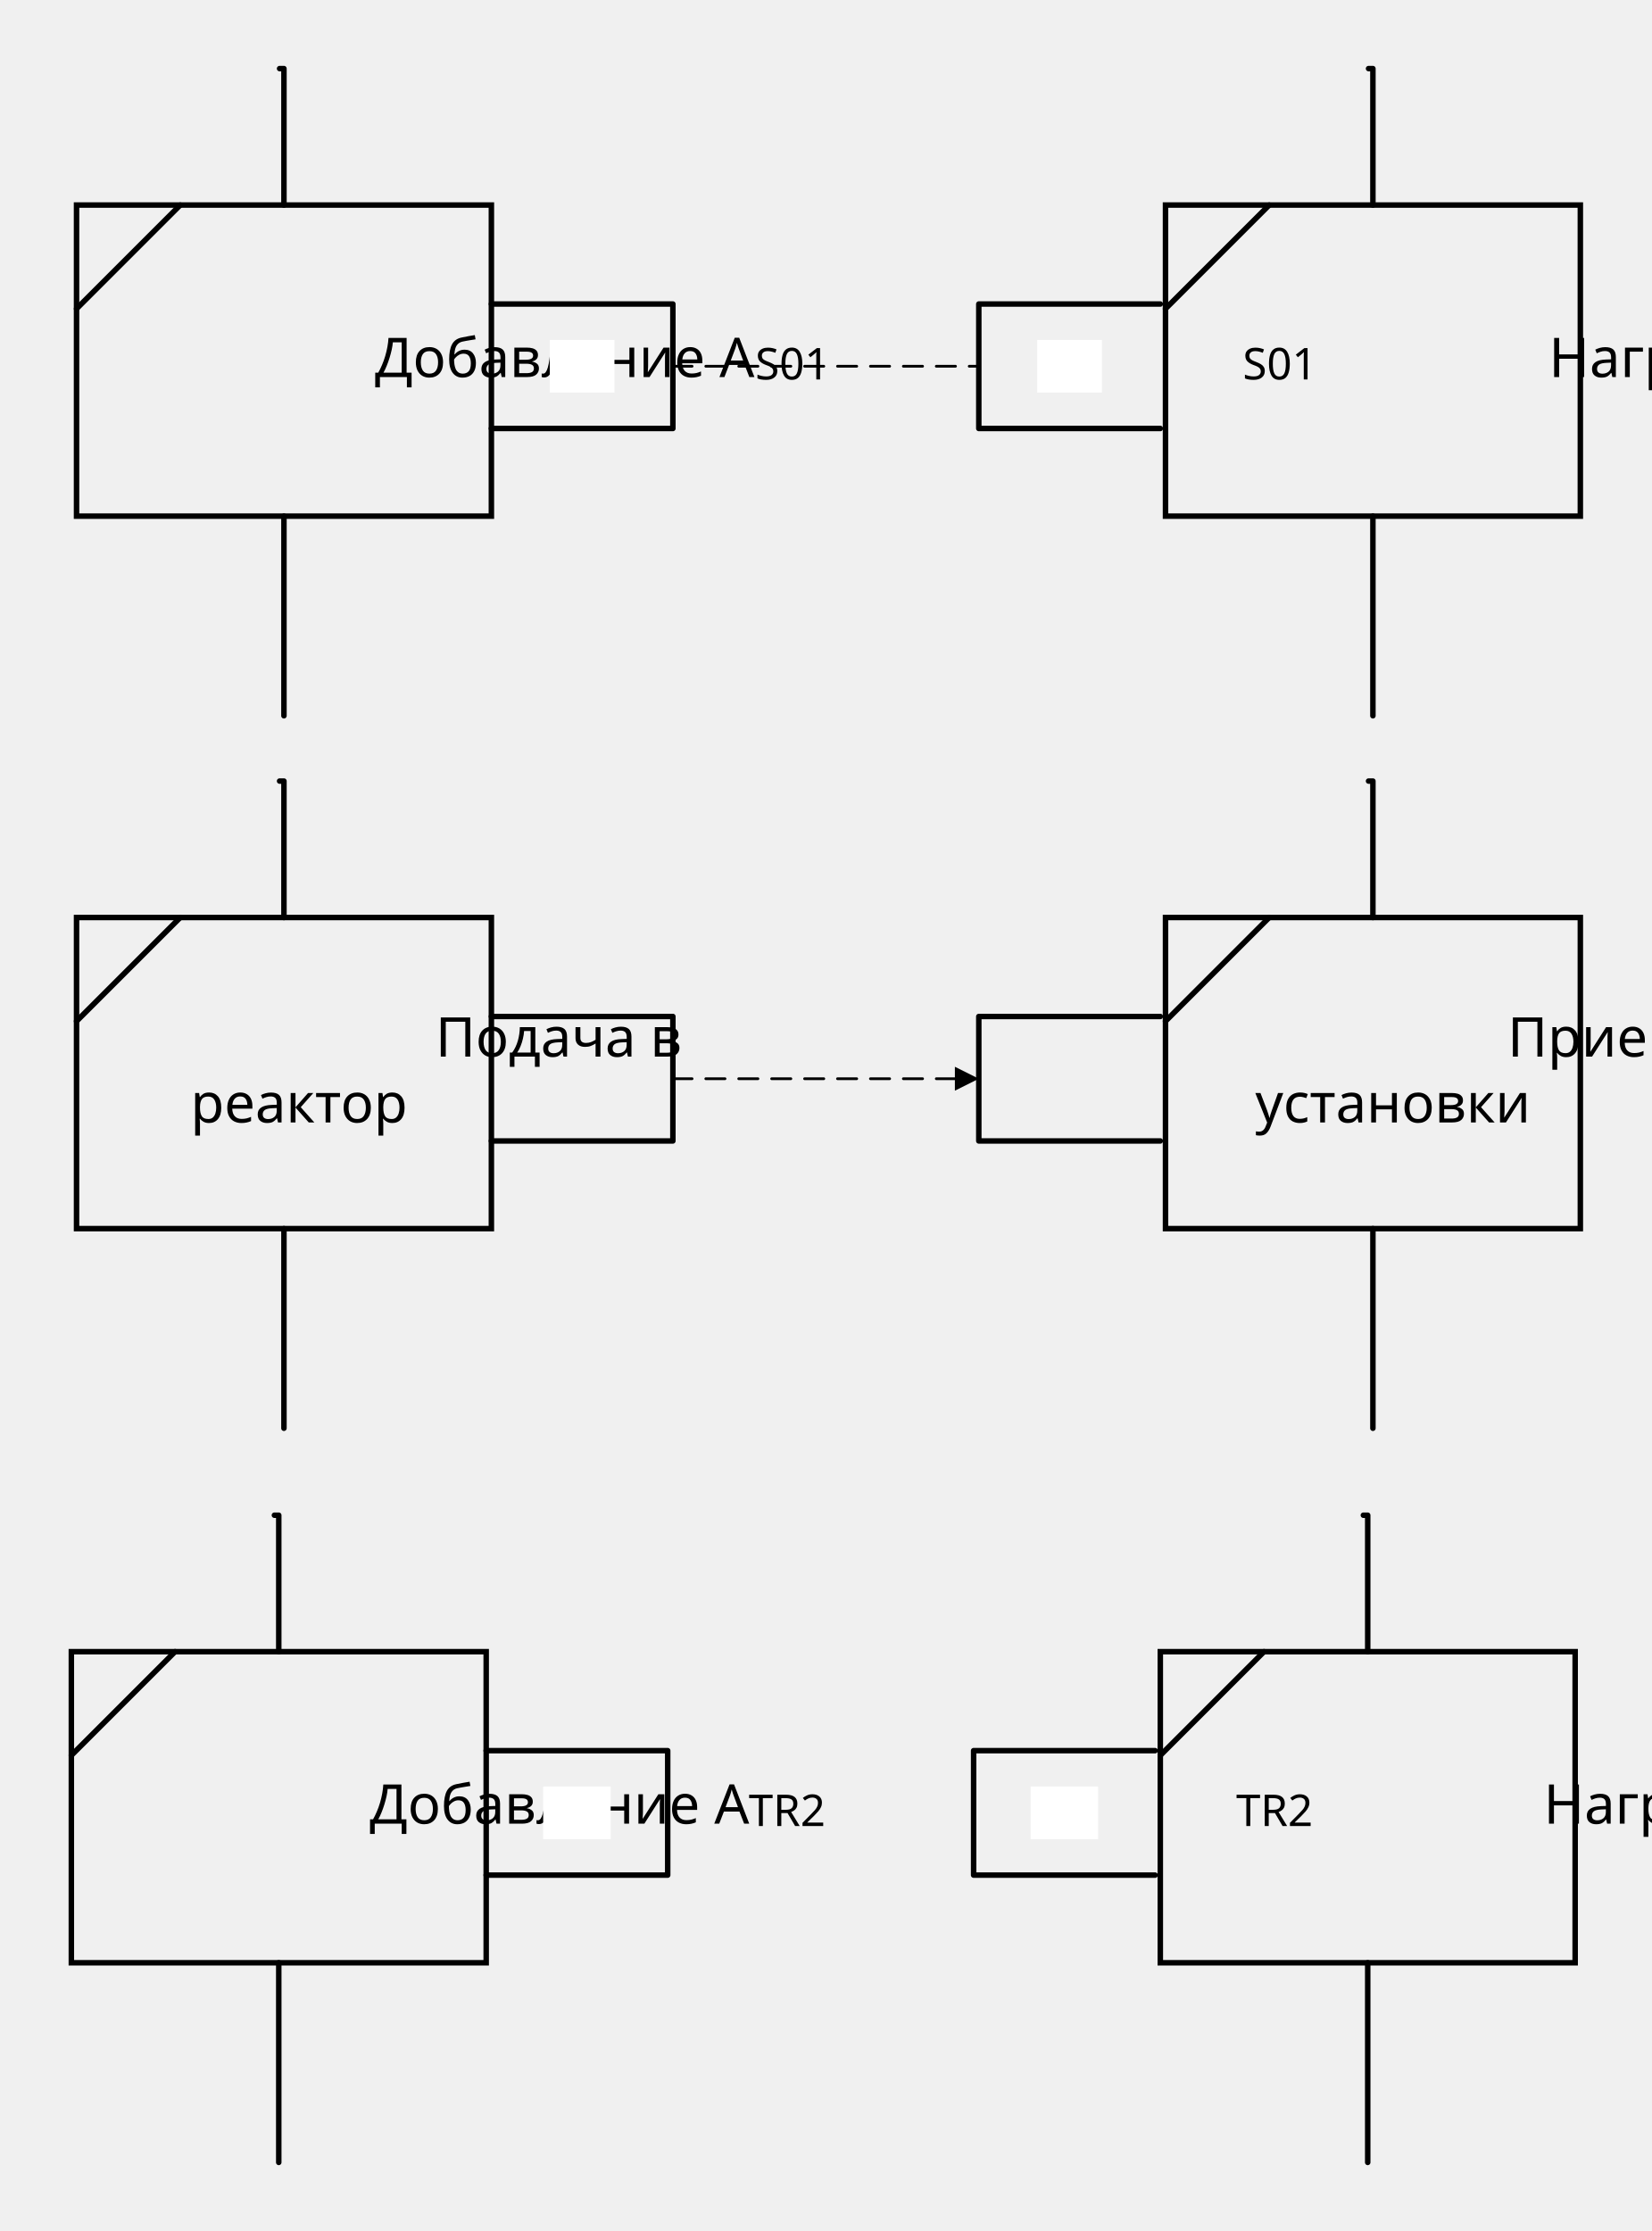
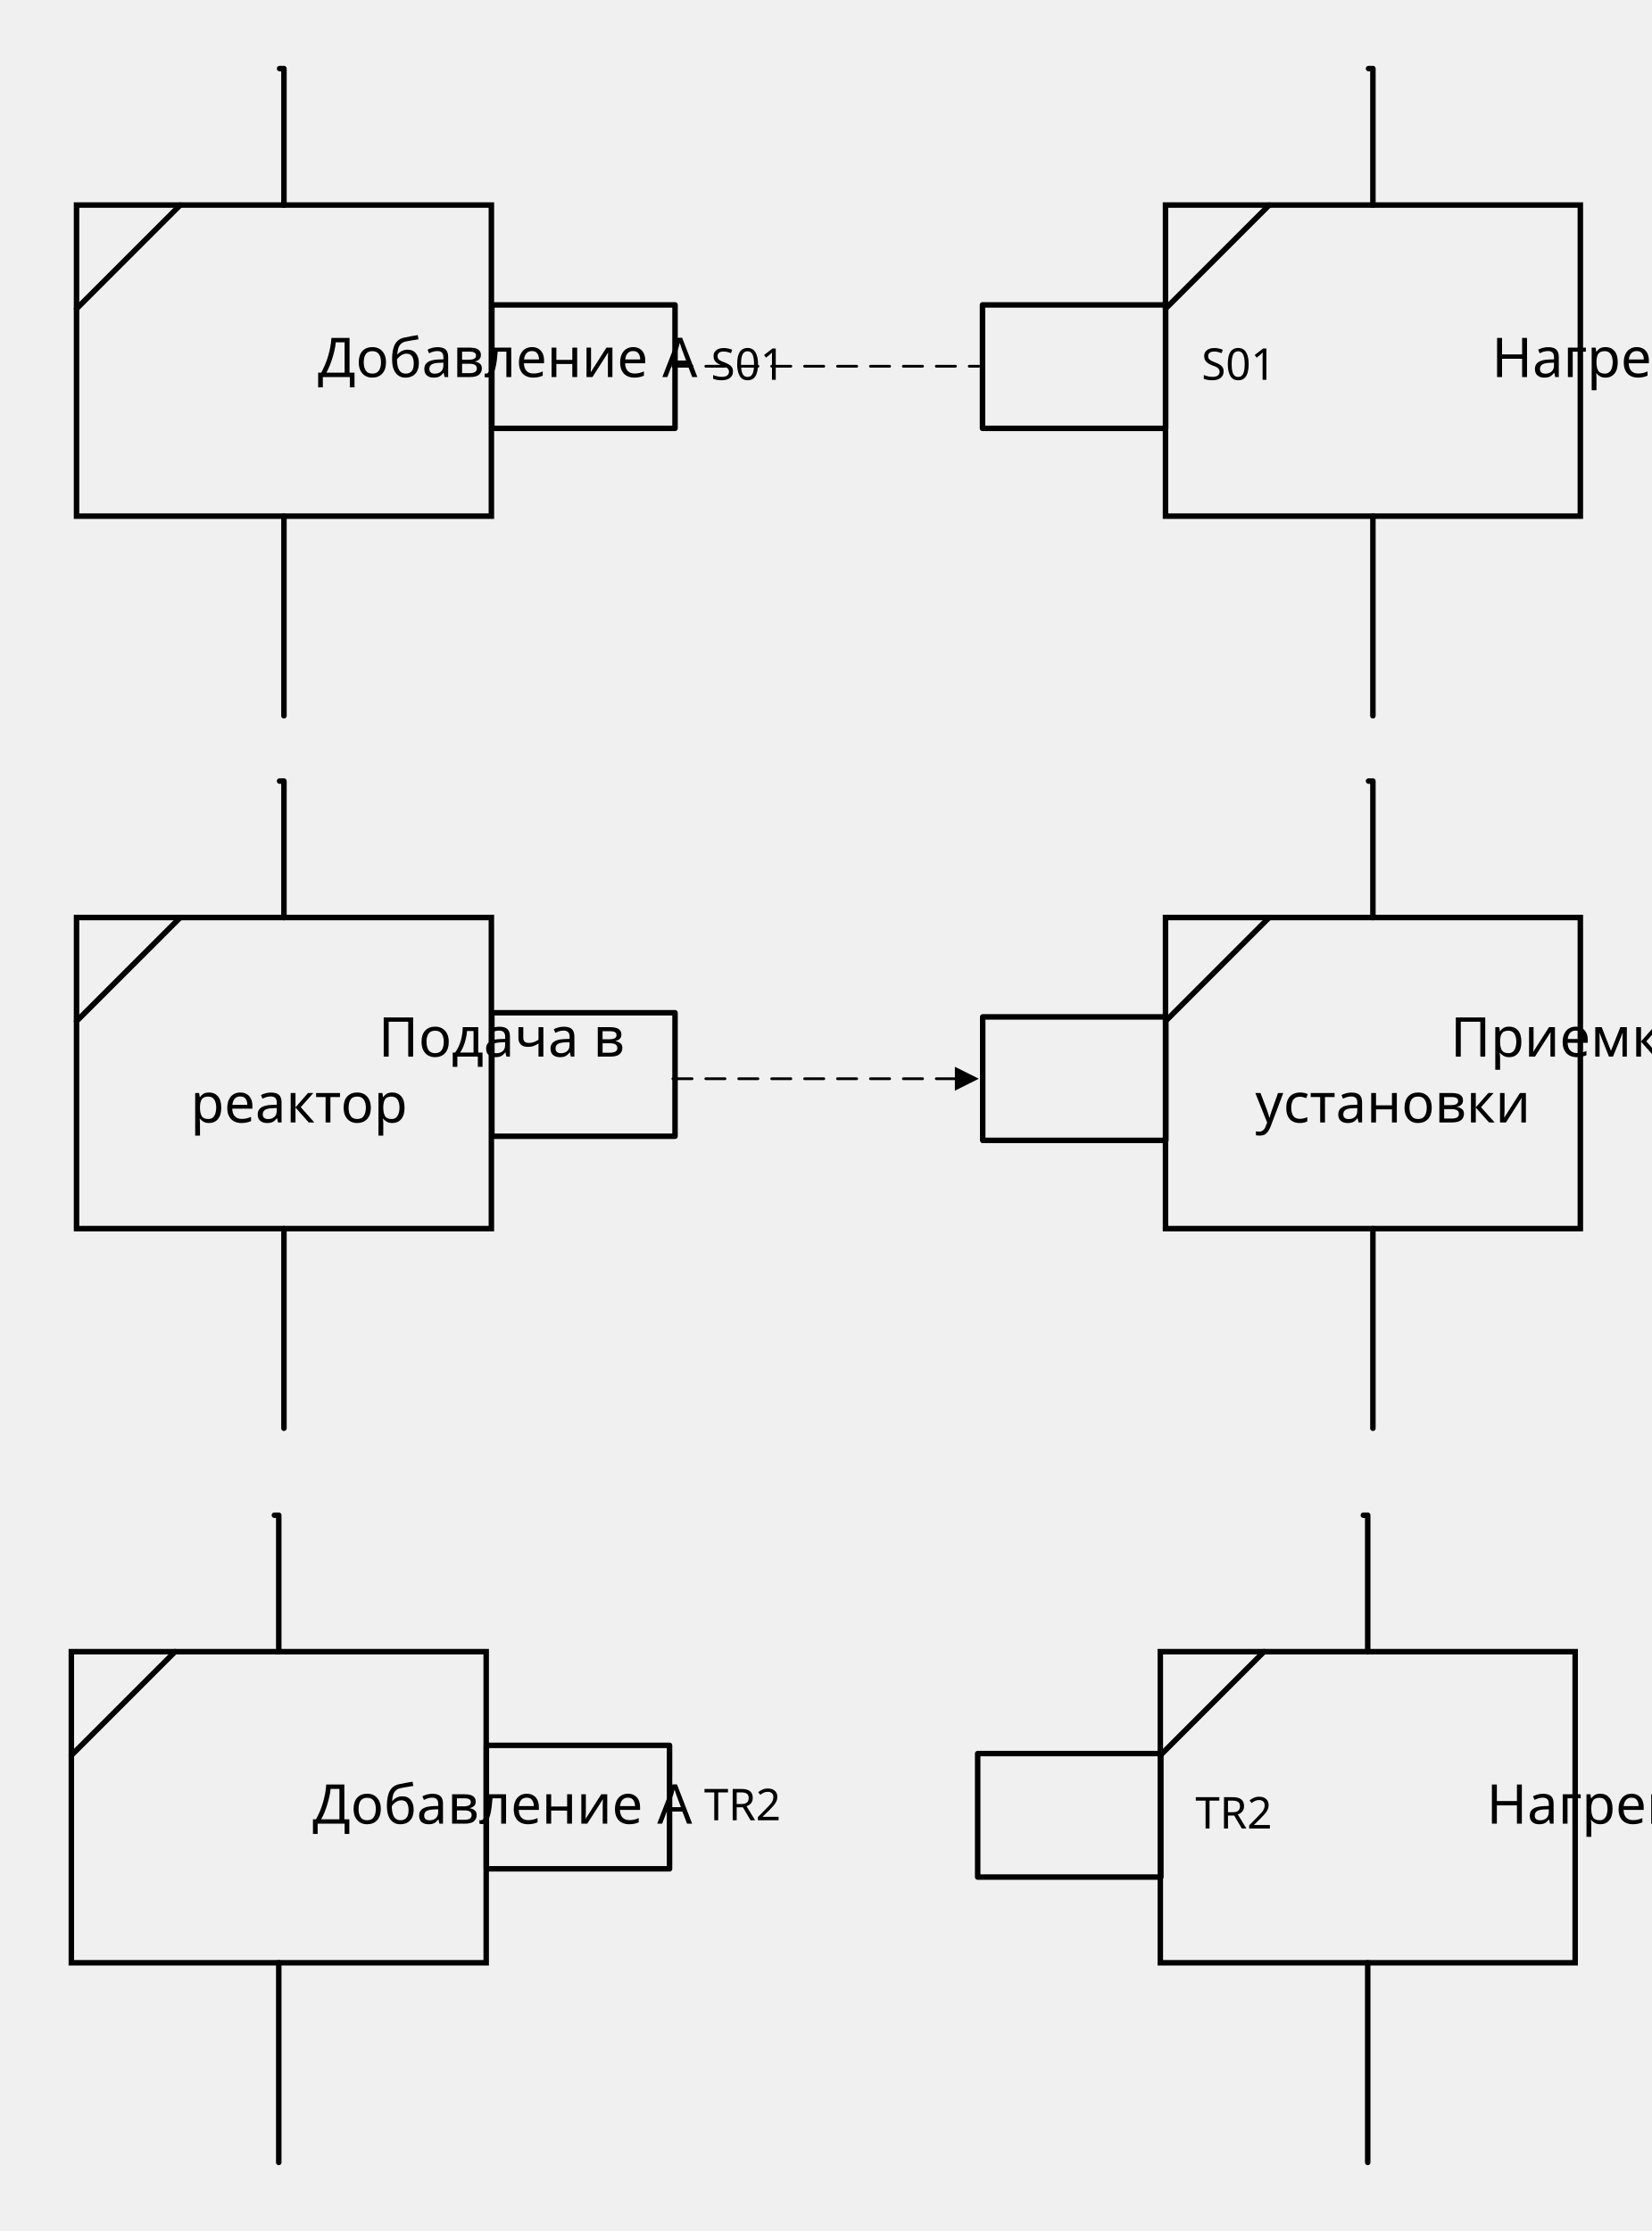
- <svg xmlns="http://www.w3.org/2000/svg" xmlns:ns1="http://schemas.microsoft.com/visio/2003/SVGExtensions/" xmlns:xlink="http://www.w3.org/1999/xlink" width="6.27in" height="8.47in" viewBox="0 0 451.439 609.84" xml:space="preserve" color-interpolation-filters="sRGB" class="st11">
+ <svg xmlns="http://www.w3.org/2000/svg" xmlns:ns1="http://schemas.microsoft.com/visio/2003/SVGExtensions/" xmlns:xlink="http://www.w3.org/1999/xlink" width="6.27in" height="8.47in" viewBox="0 0 451.439 609.84" xml:space="preserve" color-interpolation-filters="sRGB" class="st12" version="1.1" id="svg401">
  <ns1:documentProperties ns1:langID="1049">
    <ns1:userDefs>
      <ns1:ud ns1:nameU="msvSubprocessMaster" ns1:prompt="" ns1:val="VT4(Rectangle)" />
      <ns1:ud ns1:nameU="msvNoAutoConnect" ns1:val="VT0(1):26" />
    </ns1:userDefs>
  </ns1:documentProperties>
-   <style type="text/css">
- 	
+   <style type="text/css" id="style2">
		.st1 {fill:none;stroke:#000000;stroke-width:1.5}
		.st2 {fill:#000000;font-family:Calibri;font-size:1.25em}
- 		.st3 {fill:none}
- 		.st4 {stroke:#000000;stroke-linecap:round;stroke-linejoin:round;stroke-width:1.5}
- 		.st5 {fill:#ffffff;stroke:none;stroke-linecap:butt;stroke-width:7.2}
- 		.st6 {fill:#000000;font-family:Calibri;font-size:1em}
- 		.st7 {stroke:#000000;stroke-dasharray:5.25,3.75;stroke-linecap:round;stroke-linejoin:round;stroke-width:0.75}
- 		.st8 {font-size:1em}
- 		.st9 {marker-end:url(#mrkr4-75);stroke:#000000;stroke-dasharray:5.25,3.75;stroke-linecap:round;stroke-linejoin:round;stroke-width:0.75}
- 		.st10 {fill:#000000;fill-opacity:1;stroke:#000000;stroke-opacity:1;stroke-width:0.229}
- 		.st11 {fill:none;fill-rule:evenodd;font-size:12px;overflow:visible;stroke-linecap:square;stroke-miterlimit:3}
- 	
+ 		.st3 {fill:none;stroke:none;stroke-width:1}
+ 		.st4 {fill:none}
+ 		.st5 {stroke:#000000;stroke-linecap:round;stroke-linejoin:round;stroke-width:1.5}
+ 		.st6 {stroke:#000000;stroke-dasharray:5.25,3.75;stroke-linecap:round;stroke-linejoin:round;stroke-width:0.75}
+ 		.st7 {font-size:1em}
+ 		.st8 {marker-end:url(#mrkr4-95);stroke:#000000;stroke-dasharray:5.25,3.75;stroke-linecap:round;stroke-linejoin:round;stroke-width:0.75}
+ 		.st9 {fill:#000000;fill-opacity:1;stroke:#000000;stroke-opacity:1;stroke-width:0.229}
+ 		.st10 {fill:none;stroke:#000000;stroke-linecap:round;stroke-linejoin:round;stroke-width:1.5}
+ 		.st11 {fill:#000000;font-family:Calibri;font-size:1em}
+ 		.st12 {fill:none;fill-rule:evenodd;font-size:12px;overflow:visible;stroke-linecap:square;stroke-miterlimit:3}
	</style>
  <defs id="Markers">
    <g id="lend4">
-       <path d="M 2 1 L 0 0 L 2 -1 L 2 1 " style="stroke:none" />
-     </g>
-     <marker id="mrkr4-75" class="st10" ns1:arrowType="4" ns1:arrowSize="2" ns1:setback="8.72" refX="-8.72" orient="auto" markerUnits="strokeWidth" overflow="visible">
-       <use xlink:href="#lend4" transform="scale(-4.36,-4.36) " />
+       <path d="M 2 1 L 0 0 L 2 -1 L 2 1 " style="stroke:none" id="path4" />
+     </g>
+     <marker id="mrkr4-95" class="st9" ns1:arrowType="4" ns1:arrowSize="2" ns1:setback="8.24" refX="-8.24" orient="auto" markerUnits="strokeWidth" overflow="visible">
+       <use xlink:href="#lend4" transform="scale(-4.36,-4.36) " id="use7" />
    </marker>
  </defs>
-   <g ns1:mID="0" ns1:index="1" ns1:groupContext="foregroundPage">
-     <ns1:userDefs>
-       <ns1:ud ns1:nameU="msvThemeOrder" ns1:val="VT0(0):26" />
-     </ns1:userDefs>
-     <ns1:pageProperties ns1:drawingScale="0.0393701" ns1:pageScale="0.0393701" ns1:drawingUnits="24" ns1:shadowOffsetX="8.50391" ns1:shadowOffsetY="-8.50391" />
-     <ns1:layer ns1:name="Соединительная линия" ns1:index="0" />
-     <g id="shape23-1" ns1:mID="23" ns1:groupContext="shape" transform="translate(20.9173,-468.754)">
-       <ns1:userDefs>
-         <ns1:ud ns1:nameU="visVersion" ns1:val="VT0(15):26" />
-       </ns1:userDefs>
-       <ns1:textBlock ns1:margins="rect(3.99998,3.99998,3.99998,3.99998)" ns1:tabSpace="42.5195" />
-       <ns1:textRect cx="56.692" cy="567.32" width="113.39" height="85.039" />
-       <rect x="0" y="524.801" width="113.386" height="85.039" class="st1" />
-       <text x="11.34" y="571.82" class="st2" ns1:langID="1049">
-         <ns1:paragraph ns1:horizAlign="1" />
-         <ns1:tabList />Добавление А</text>
-     </g>
-     <g id="shape24-4" ns1:mID="24" ns1:groupContext="shape" transform="translate(480.485,487.269) rotate(135)">
-       <path d="M0 609.84 L40.09 609.84 L0 609.84 Z" class="st3" />
-       <path d="M0 609.84 L40.09 609.84" class="st4" />
-     </g>
-     <g id="shape25-7" ns1:mID="25" ns1:groupContext="shape" ns1:layerMember="0" transform="translate(76.4167,-553.79)">
-       <ns1:userDefs />
-       <path d="M0 572.54 L1.19 572.54 L1.19 609.84 L0 572.54 Z" class="st3" />
-       <path d="M0 572.54 L1.19 572.54 L1.19 609.84" class="st4" />
-     </g>
-     <g id="shape26-10" ns1:mID="26" ns1:groupContext="shape" ns1:layerMember="0" transform="translate(77.6067,-414.183)">
-       <ns1:userDefs />
-       <path d="M0 555.27 L0 609.84 L0 555.27 Z" class="st3" />
-       <path d="M0 555.27 L0 609.84" class="st4" />
-     </g>
-     <g id="shape28-13" ns1:mID="28" ns1:groupContext="shape" transform="translate(318.553,-468.754)">
-       <ns1:userDefs>
-         <ns1:ud ns1:nameU="visVersion" ns1:val="VT0(15):26" />
-       </ns1:userDefs>
-       <ns1:textBlock ns1:margins="rect(3.99998,3.99998,3.99998,3.99998)" ns1:tabSpace="42.5195" />
-       <ns1:textRect cx="56.692" cy="567.32" width="113.39" height="85.039" />
-       <rect x="0" y="524.801" width="113.386" height="85.039" class="st1" />
-       <text x="34.57" y="571.82" class="st2" ns1:langID="1049">
-         <ns1:paragraph ns1:horizAlign="1" />
-         <ns1:tabList />Нагрев</text>
-     </g>
-     <g id="shape29-16" ns1:mID="29" ns1:groupContext="shape" transform="translate(778.121,487.269) rotate(135)">
-       <path d="M0 609.84 L40.09 609.84 L0 609.84 Z" class="st3" />
-       <path d="M0 609.84 L40.09 609.84" class="st4" />
-     </g>
-     <g id="shape30-19" ns1:mID="30" ns1:groupContext="shape" ns1:layerMember="0" transform="translate(374.053,-553.79)">
-       <ns1:userDefs />
-       <path d="M0 572.54 L1.19 572.54 L1.19 609.84 L0 572.54 Z" class="st3" />
-       <path d="M0 572.54 L1.19 572.54 L1.19 609.84" class="st4" />
-     </g>
-     <g id="shape31-22" ns1:mID="31" ns1:groupContext="shape" ns1:layerMember="0" transform="translate(375.243,-414.183)">
-       <ns1:userDefs />
-       <path d="M0 555.27 L0 609.84 L0 555.27 Z" class="st3" />
-       <path d="M0 555.27 L0 609.84" class="st4" />
-     </g>
-     <g id="shape32-25" ns1:mID="32" ns1:groupContext="shape" transform="translate(134.301,-492.715)">
-       <ns1:textBlock ns1:margins="rect(4,4,4,4)" />
-       <ns1:textRect cx="24.803" cy="592.832" width="49.61" height="34.016" />
-       <path d="M0 575.82 L49.61 575.82 L49.61 609.84 L0 609.84" class="st4" />
-       <rect ns1:rectContext="textBkgnd" x="15.964" y="585.632" width="17.678" height="14.4" class="st5" />
-       <text x="15.96" y="596.43" class="st6" ns1:langID="1033">
-         <ns1:paragraph ns1:horizAlign="1" />
-         <ns1:tabList />S01</text>
-     </g>
-     <g id="shape33-30" ns1:mID="33" ns1:groupContext="shape" transform="translate(317.136,-492.715) scale(-1,1)">
-       <ns1:textBlock ns1:margins="rect(4,4,4,4)" />
-       <ns1:textRect cx="24.803" cy="592.832" width="49.61" height="34.016" />
-       <path d="M0 575.82 L49.61 575.82 L49.61 609.84 L0 609.84" class="st4" />
-       <rect ns1:rectContext="textBkgnd" x="15.964" y="585.632" width="17.678" height="14.4" class="st5" />
-       <text x="-33.64" y="596.43" transform="scale(-1,1)" class="st6" ns1:langID="1033">
-         <ns1:paragraph ns1:horizAlign="1" />
-         <ns1:tabList />S01</text>
-     </g>
-     <g id="shape34-35" ns1:mID="34" ns1:groupContext="shape" ns1:layerMember="0" transform="translate(183.908,-502.636)">
-       <path d="M0 602.75 L83.62 602.75" class="st7" />
-     </g>
-     <g id="shape35-38" ns1:mID="35" ns1:groupContext="shape" transform="translate(20.9173,-274.001)">
-       <ns1:userDefs>
-         <ns1:ud ns1:nameU="visVersion" ns1:val="VT0(15):26" />
-       </ns1:userDefs>
-       <ns1:textBlock ns1:margins="rect(3.99998,3.99998,3.99998,3.99998)" ns1:tabSpace="42.5195" />
-       <ns1:textRect cx="56.692" cy="567.32" width="113.39" height="85.039" />
-       <rect x="0" y="524.801" width="113.386" height="85.039" class="st1" />
-       <text x="27.9" y="562.82" class="st2" ns1:langID="1049">
-         <ns1:paragraph ns1:horizAlign="1" />
-         <ns1:tabList />Подача в <tspan x="31.15" dy="1.2em" class="st8">реактор</tspan>
-       </text>
-     </g>
-     <g id="shape36-42" ns1:mID="36" ns1:groupContext="shape" transform="translate(480.485,682.021) rotate(135)">
-       <path d="M0 609.84 L40.09 609.84 L0 609.84 Z" class="st3" />
-       <path d="M0 609.84 L40.09 609.84" class="st4" />
-     </g>
-     <g id="shape37-45" ns1:mID="37" ns1:groupContext="shape" ns1:layerMember="0" transform="translate(76.4167,-359.037)">
-       <ns1:userDefs />
-       <path d="M0 572.54 L1.19 572.54 L1.19 609.84 L0 572.54 Z" class="st3" />
-       <path d="M0 572.54 L1.19 572.54 L1.19 609.84" class="st4" />
-     </g>
-     <g id="shape38-48" ns1:mID="38" ns1:groupContext="shape" ns1:layerMember="0" transform="translate(77.6067,-219.431)">
-       <ns1:userDefs />
-       <path d="M0 555.27 L0 609.84 L0 555.27 Z" class="st3" />
-       <path d="M0 555.27 L0 609.84" class="st4" />
-     </g>
-     <g id="shape39-51" ns1:mID="39" ns1:groupContext="shape" transform="translate(318.553,-274.001)">
-       <ns1:userDefs>
-         <ns1:ud ns1:nameU="visVersion" ns1:val="VT0(15):26" />
-       </ns1:userDefs>
-       <ns1:textBlock ns1:margins="rect(3.99998,3.99998,3.99998,3.99998)" ns1:tabSpace="42.5195" />
-       <ns1:textRect cx="56.692" cy="567.32" width="113.39" height="85.039" />
-       <rect x="0" y="524.801" width="113.386" height="85.039" class="st1" />
-       <text x="23.29" y="562.82" class="st2" ns1:langID="1049">
-         <ns1:paragraph ns1:horizAlign="1" />
-         <ns1:tabList />Приемка с <tspan x="24.54" dy="1.2em" class="st8">установки</tspan>
-       </text>
-     </g>
-     <g id="shape40-55" ns1:mID="40" ns1:groupContext="shape" transform="translate(778.121,682.021) rotate(135)">
-       <path d="M0 609.84 L40.09 609.84 L0 609.84 Z" class="st3" />
-       <path d="M0 609.84 L40.09 609.84" class="st4" />
-     </g>
-     <g id="shape41-58" ns1:mID="41" ns1:groupContext="shape" ns1:layerMember="0" transform="translate(374.053,-359.037)">
-       <ns1:userDefs />
-       <path d="M0 572.54 L1.19 572.54 L1.19 609.84 L0 572.54 Z" class="st3" />
-       <path d="M0 572.54 L1.19 572.54 L1.19 609.84" class="st4" />
-     </g>
-     <g id="shape42-61" ns1:mID="42" ns1:groupContext="shape" ns1:layerMember="0" transform="translate(375.243,-219.431)">
-       <ns1:userDefs />
-       <path d="M0 555.27 L0 609.84 L0 555.27 Z" class="st3" />
-       <path d="M0 555.27 L0 609.84" class="st4" />
-     </g>
-     <g id="shape43-64" ns1:mID="43" ns1:groupContext="shape" transform="translate(134.301,-297.963)">
-       <path d="M0 575.82 L49.61 575.82 L49.61 609.84 L0 609.84" class="st4" />
-     </g>
-     <g id="shape44-67" ns1:mID="44" ns1:groupContext="shape" transform="translate(317.136,-297.963) scale(-1,1)">
-       <path d="M0 575.82 L49.61 575.82 L49.61 609.84 L0 609.84" class="st4" />
-     </g>
-     <g id="shape45-70" ns1:mID="45" ns1:groupContext="shape" ns1:layerMember="0" transform="translate(183.908,-307.884)">
-       <path d="M0 602.75 L77.08 602.75" class="st9" />
-     </g>
-     <g id="shape46-76" ns1:mID="46" ns1:groupContext="shape" transform="translate(19.5,-73.3206)">
-       <ns1:userDefs>
-         <ns1:ud ns1:nameU="visVersion" ns1:val="VT0(15):26" />
-       </ns1:userDefs>
-       <ns1:textBlock ns1:margins="rect(3.99998,3.99998,3.99998,3.99998)" ns1:tabSpace="42.5195" />
-       <ns1:textRect cx="56.692" cy="567.32" width="113.39" height="85.039" />
-       <rect x="0" y="524.801" width="113.386" height="85.039" class="st1" />
-       <text x="11.34" y="571.82" class="st2" ns1:langID="1049">
-         <ns1:paragraph ns1:horizAlign="1" />
-         <ns1:tabList />Добавление А</text>
-     </g>
-     <g id="shape47-79" ns1:mID="47" ns1:groupContext="shape" transform="translate(479.068,882.702) rotate(135)">
-       <path d="M0 609.84 L40.09 609.84 L0 609.84 Z" class="st3" />
-       <path d="M0 609.84 L40.09 609.84" class="st4" />
-     </g>
-     <g id="shape48-82" ns1:mID="48" ns1:groupContext="shape" ns1:layerMember="0" transform="translate(74.9994,-158.357)">
-       <ns1:userDefs />
-       <path d="M0 572.54 L1.19 572.54 L1.19 609.84 L0 572.54 Z" class="st3" />
-       <path d="M0 572.54 L1.19 572.54 L1.19 609.84" class="st4" />
-     </g>
-     <g id="shape49-85" ns1:mID="49" ns1:groupContext="shape" ns1:layerMember="0" transform="translate(76.1894,-18.75)">
-       <ns1:userDefs />
-       <path d="M0 555.27 L0 609.84 L0 555.27 Z" class="st3" />
-       <path d="M0 555.27 L0 609.84" class="st4" />
-     </g>
-     <g id="shape50-88" ns1:mID="50" ns1:groupContext="shape" transform="translate(317.136,-73.3206)">
-       <ns1:userDefs>
-         <ns1:ud ns1:nameU="visVersion" ns1:val="VT0(15):26" />
-       </ns1:userDefs>
-       <ns1:textBlock ns1:margins="rect(3.99998,3.99998,3.99998,3.99998)" ns1:tabSpace="42.5195" />
-       <ns1:textRect cx="56.692" cy="567.32" width="113.39" height="85.039" />
-       <rect x="0" y="524.801" width="113.386" height="85.039" class="st1" />
-       <text x="34.57" y="571.82" class="st2" ns1:langID="1049">
-         <ns1:paragraph ns1:horizAlign="1" />
-         <ns1:tabList />Нагрев</text>
-     </g>
-     <g id="shape51-91" ns1:mID="51" ns1:groupContext="shape" transform="translate(776.704,882.702) rotate(135)">
-       <path d="M0 609.84 L40.09 609.84 L0 609.84 Z" class="st3" />
-       <path d="M0 609.84 L40.09 609.84" class="st4" />
-     </g>
-     <g id="shape52-94" ns1:mID="52" ns1:groupContext="shape" ns1:layerMember="0" transform="translate(372.635,-158.357)">
-       <ns1:userDefs />
-       <path d="M0 572.54 L1.19 572.54 L1.19 609.84 L0 572.54 Z" class="st3" />
-       <path d="M0 572.54 L1.19 572.54 L1.19 609.84" class="st4" />
-     </g>
-     <g id="shape53-97" ns1:mID="53" ns1:groupContext="shape" ns1:layerMember="0" transform="translate(373.825,-18.75)">
-       <ns1:userDefs />
-       <path d="M0 555.27 L0 609.84 L0 555.27 Z" class="st3" />
-       <path d="M0 555.27 L0 609.84" class="st4" />
-     </g>
-     <g id="shape54-100" ns1:mID="54" ns1:groupContext="shape" transform="translate(132.884,-97.282)">
-       <ns1:textBlock ns1:margins="rect(4,4,4,4)" />
-       <ns1:textRect cx="24.803" cy="592.832" width="49.61" height="34.016" />
-       <path d="M0 575.82 L49.61 575.82 L49.61 609.84 L0 609.84" class="st4" />
-       <rect ns1:rectContext="textBkgnd" x="15.581" y="585.632" width="18.445" height="14.4" class="st5" />
-       <text x="15.58" y="596.43" class="st6" ns1:langID="1033">
-         <ns1:paragraph ns1:horizAlign="1" />
-         <ns1:tabList />TR2</text>
-     </g>
-     <g id="shape55-105" ns1:mID="55" ns1:groupContext="shape" transform="translate(315.719,-97.282) scale(-1,1)">
-       <ns1:textBlock ns1:margins="rect(4,4,4,4)" />
-       <ns1:textRect cx="24.803" cy="592.832" width="49.61" height="34.016" />
-       <path d="M0 575.82 L49.61 575.82 L49.61 609.84 L0 609.84" class="st4" />
-       <rect ns1:rectContext="textBkgnd" x="15.58" y="585.632" width="18.445" height="14.4" class="st5" />
-       <text x="-34.03" y="596.43" transform="scale(-1,1)" class="st6" ns1:langID="1033">
-         <ns1:paragraph ns1:horizAlign="1" />
-         <ns1:tabList />TR2</text>
-     </g>
+   <g transform="translate(20.9174,-468.754)" ns1:groupContext="shape" ns1:mID="1" id="shape1-1">
+     <ns1:userDefs>
+       <ns1:ud ns1:val="VT0(15):26" ns1:nameU="visVersion" />
+     </ns1:userDefs>
+     <ns1:textBlock ns1:tabSpace="42.5195" ns1:margins="rect(3.99998,3.99998,3.99998,3.99998)" />
+     <ns1:textRect height="85.039" width="113.4" cy="567.32" cx="56.692" />
+     <rect style="fill:none;stroke:#000000;stroke-width:1.5" id="rect17" class="st1" height="85.039" width="113.386" y="524.801" x="0" />
+     <text style="font-size:15px;font-family:Calibri;fill:#000000" id="text19" ns1:langID="1049" class="st2" y="571.82" x="11.34">
+       <ns1:paragraph ns1:horizAlign="1" />
+       <ns1:tabList />Добавление А</text>
+   </g>
+   <g ns1:groupContext="group" ns1:mID="2" transform="rotate(135,139.3258,343.1462)" id="group2-4">
+     <g ns1:groupContext="shape" ns1:mID="3" id="shape3-5">
+       <path style="fill:none;stroke:none;stroke-width:1" id="path26" class="st3" d="M 0,609.84 H 40.09 Z" />
+     </g>
+     <g ns1:groupContext="shape" ns1:mID="4" id="shape4-7">
+       <path style="fill:none" id="path31" class="st4" d="M 0,609.84 H 40.09 Z" />
+       <path style="stroke:#000000;stroke-width:1.5;stroke-linecap:round;stroke-linejoin:round" id="path33" class="st5" d="M 0,609.84 H 40.09" />
+     </g>
+   </g>
+   <g ns1:groupContext="group" ns1:mID="5" transform="translate(76.4168,-553.79)" id="group5-10">
+     <ns1:userDefs />
+     <g ns1:layerMember="0" ns1:groupContext="shape" ns1:mID="6" id="shape6-11">
+       <path style="fill:none;stroke:none;stroke-width:1" id="path41" class="st3" d="m 0,572.54 h 1.19 v 37.3 z" />
+     </g>
+     <g ns1:layerMember="0" ns1:groupContext="shape" ns1:mID="7" id="shape7-13">
+       <path style="fill:none" id="path46" class="st4" d="m 0,572.54 h 1.19 v 37.3 z" />
+       <path style="stroke:#000000;stroke-width:1.5;stroke-linecap:round;stroke-linejoin:round" id="path48" class="st5" d="m 0,572.54 h 1.19 v 37.3" />
+     </g>
+   </g>
+   <g ns1:groupContext="group" ns1:mID="8" transform="translate(77.6068,-414.183)" id="group8-16">
+     <ns1:userDefs />
+     <g ns1:layerMember="0" ns1:groupContext="shape" ns1:mID="9" id="shape9-17">
+       <path style="fill:none;stroke:none;stroke-width:1" id="path56" class="st3" d="m 0,555.27 v 54.57 z" />
+     </g>
+     <g ns1:layerMember="0" ns1:groupContext="shape" ns1:mID="10" id="shape10-19">
+       <path style="fill:none" id="path61" class="st4" d="m 0,555.27 v 54.57 z" />
+       <path style="stroke:#000000;stroke-width:1.5;stroke-linecap:round;stroke-linejoin:round" id="path63" class="st5" d="m 0,555.27 v 54.57" />
+     </g>
+   </g>
+   <g transform="translate(318.553,-468.754)" ns1:groupContext="shape" ns1:mID="11" id="shape11-22">
+     <ns1:userDefs>
+       <ns1:ud ns1:val="VT0(15):26" ns1:nameU="visVersion" />
+     </ns1:userDefs>
+     <ns1:textBlock ns1:tabSpace="42.5195" ns1:margins="rect(3.99998,3.99998,3.99998,3.99998)" />
+     <ns1:textRect height="85.039" width="113.4" cy="567.32" cx="56.692" />
+     <rect style="fill:none;stroke:#000000;stroke-width:1.5" id="rect71" class="st1" height="85.039" width="113.386" y="524.801" x="0" />
+     <text style="font-size:15px;font-family:Calibri;fill:#000000" id="text73" ns1:langID="1049" class="st2" y="571.82" x="34.57">
+       <ns1:paragraph ns1:horizAlign="1" />
+       <ns1:tabList />Нагрев</text>
+   </g>
+   <g ns1:groupContext="group" ns1:mID="12" transform="rotate(135,288.1438,404.7886)" id="group12-25">
+     <g ns1:groupContext="shape" ns1:mID="13" id="shape13-26">
+       <path style="fill:none;stroke:none;stroke-width:1" id="path80" class="st3" d="M 0,609.84 H 40.09 Z" />
+     </g>
+     <g ns1:groupContext="shape" ns1:mID="14" id="shape14-28">
+       <path style="fill:none" id="path85" class="st4" d="M 0,609.84 H 40.09 Z" />
+       <path style="stroke:#000000;stroke-width:1.5;stroke-linecap:round;stroke-linejoin:round" id="path87" class="st5" d="M 0,609.84 H 40.09" />
+     </g>
+   </g>
+   <g ns1:groupContext="group" ns1:mID="15" transform="translate(374.053,-553.79)" id="group15-31">
+     <ns1:userDefs />
+     <g ns1:layerMember="0" ns1:groupContext="shape" ns1:mID="16" id="shape16-32">
+       <path style="fill:none;stroke:none;stroke-width:1" id="path95" class="st3" d="m 0,572.54 h 1.19 v 37.3 z" />
+     </g>
+     <g ns1:layerMember="0" ns1:groupContext="shape" ns1:mID="17" id="shape17-34">
+       <path style="fill:none" id="path100" class="st4" d="m 0,572.54 h 1.19 v 37.3 z" />
+       <path style="stroke:#000000;stroke-width:1.5;stroke-linecap:round;stroke-linejoin:round" id="path102" class="st5" d="m 0,572.54 h 1.19 v 37.3" />
+     </g>
+   </g>
+   <g ns1:groupContext="group" ns1:mID="18" transform="translate(375.243,-414.183)" id="group18-37">
+     <ns1:userDefs />
+     <g ns1:layerMember="0" ns1:groupContext="shape" ns1:mID="19" id="shape19-38">
+       <path style="fill:none;stroke:none;stroke-width:1" id="path110" class="st3" d="m 0,555.27 v 54.57 z" />
+     </g>
+     <g ns1:layerMember="0" ns1:groupContext="shape" ns1:mID="20" id="shape20-40">
+       <path style="fill:none" id="path115" class="st4" d="m 0,555.27 v 54.57 z" />
+       <path style="stroke:#000000;stroke-width:1.5;stroke-linecap:round;stroke-linejoin:round" id="path117" class="st5" d="m 0,555.27 v 54.57" />
+     </g>
+   </g>
+   <g transform="translate(183.908,-509.726)" ns1:layerMember="0" ns1:groupContext="shape" ns1:mID="23" id="shape23-43">
+     <ns1:userDefs />
+     <path style="fill:none" id="path123" class="st4" d="M 0,609.84 H 83.62 Z" />
+     <path style="stroke:#000000;stroke-width:0.75;stroke-linecap:round;stroke-linejoin:round;stroke-dasharray:5.25, 3.75" id="path125" class="st6" d="M 0,609.84 H 83.62" />
+   </g>
+   <g transform="translate(20.9174,-274.001)" ns1:groupContext="shape" ns1:mID="24" id="shape24-46">
+     <ns1:userDefs>
+       <ns1:ud ns1:val="VT0(15):26" ns1:nameU="visVersion" />
+     </ns1:userDefs>
+     <ns1:textBlock ns1:tabSpace="42.5195" ns1:margins="rect(3.99998,3.99998,3.99998,3.99998)" />
+     <ns1:textRect height="85.039" width="113.4" cy="567.32" cx="56.692" />
+     <rect style="fill:none;stroke:#000000;stroke-width:1.5" id="rect132" class="st1" height="85.039" width="113.386" y="524.801" x="0" />
+     <text style="font-size:15px;font-family:Calibri;fill:#000000" id="text136" ns1:langID="1049" class="st2" y="562.82" x="27.9">
+       <ns1:paragraph ns1:horizAlign="1" />
+       <ns1:tabList />Подача в <tspan style="font-size:15px" id="tspan134" class="st7" dy="1.2em" x="31.15">реактор</tspan>
+     </text>
+   </g>
+   <g ns1:groupContext="group" ns1:mID="25" transform="rotate(135,98.99133,440.5222)" id="group25-50">
+     <g ns1:groupContext="shape" ns1:mID="26" id="shape26-51">
+       <path style="fill:none;stroke:none;stroke-width:1" id="path143" class="st3" d="M 0,609.84 H 40.09 Z" />
+     </g>
+     <g ns1:groupContext="shape" ns1:mID="27" id="shape27-53">
+       <path style="fill:none" id="path148" class="st4" d="M 0,609.84 H 40.09 Z" />
+       <path style="stroke:#000000;stroke-width:1.5;stroke-linecap:round;stroke-linejoin:round" id="path150" class="st5" d="M 0,609.84 H 40.09" />
+     </g>
+   </g>
+   <g ns1:groupContext="group" ns1:mID="28" transform="translate(76.4168,-359.037)" id="group28-56">
+     <ns1:userDefs />
+     <g ns1:layerMember="0" ns1:groupContext="shape" ns1:mID="29" id="shape29-57">
+       <path style="fill:none;stroke:none;stroke-width:1" id="path158" class="st3" d="m 0,572.54 h 1.19 v 37.3 z" />
+     </g>
+     <g ns1:layerMember="0" ns1:groupContext="shape" ns1:mID="30" id="shape30-59">
+       <path style="fill:none" id="path163" class="st4" d="m 0,572.54 h 1.19 v 37.3 z" />
+       <path style="stroke:#000000;stroke-width:1.5;stroke-linecap:round;stroke-linejoin:round" id="path165" class="st5" d="m 0,572.54 h 1.19 v 37.3" />
+     </g>
+   </g>
+   <g ns1:groupContext="group" ns1:mID="31" transform="translate(77.6068,-219.431)" id="group31-62">
+     <ns1:userDefs />
+     <g ns1:layerMember="0" ns1:groupContext="shape" ns1:mID="32" id="shape32-63">
+       <path style="fill:none;stroke:none;stroke-width:1" id="path173" class="st3" d="m 0,555.27 v 54.57 z" />
+     </g>
+     <g ns1:layerMember="0" ns1:groupContext="shape" ns1:mID="33" id="shape33-65">
+       <path style="fill:none" id="path178" class="st4" d="m 0,555.27 v 54.57 z" />
+       <path style="stroke:#000000;stroke-width:1.5;stroke-linecap:round;stroke-linejoin:round" id="path180" class="st5" d="m 0,555.27 v 54.57" />
+     </g>
+   </g>
+   <g transform="translate(318.553,-274.001)" ns1:groupContext="shape" ns1:mID="34" id="shape34-68">
+     <ns1:userDefs>
+       <ns1:ud ns1:val="VT0(15):26" ns1:nameU="visVersion" />
+     </ns1:userDefs>
+     <ns1:textBlock ns1:tabSpace="42.5195" ns1:margins="rect(3.99998,3.99998,3.99998,3.99998)" />
+     <ns1:textRect height="85.039" width="113.4" cy="567.32" cx="56.692" />
+     <rect style="fill:none;stroke:#000000;stroke-width:1.5" id="rect188" class="st1" height="85.039" width="113.386" y="524.801" x="0" />
+     <text style="font-size:15px;font-family:Calibri;fill:#000000" id="text192" ns1:langID="1049" class="st2" y="562.82" x="23.29">
+       <ns1:paragraph ns1:horizAlign="1" />
+       <ns1:tabList />Приемка с <tspan style="font-size:15px" id="tspan190" class="st7" dy="1.2em" x="24.54">установки</tspan>
+     </text>
+   </g>
+   <g ns1:groupContext="group" ns1:mID="35" transform="rotate(135,247.8093,502.1646)" id="group35-72">
+     <g ns1:groupContext="shape" ns1:mID="36" id="shape36-73">
+       <path style="fill:none;stroke:none;stroke-width:1" id="path199" class="st3" d="M 0,609.84 H 40.09 Z" />
+     </g>
+     <g ns1:groupContext="shape" ns1:mID="37" id="shape37-75">
+       <path style="fill:none" id="path204" class="st4" d="M 0,609.84 H 40.09 Z" />
+       <path style="stroke:#000000;stroke-width:1.5;stroke-linecap:round;stroke-linejoin:round" id="path206" class="st5" d="M 0,609.84 H 40.09" />
+     </g>
+   </g>
+   <g ns1:groupContext="group" ns1:mID="38" transform="translate(374.053,-359.037)" id="group38-78">
+     <ns1:userDefs />
+     <g ns1:layerMember="0" ns1:groupContext="shape" ns1:mID="39" id="shape39-79">
+       <path style="fill:none;stroke:none;stroke-width:1" id="path214" class="st3" d="m 0,572.54 h 1.19 v 37.3 z" />
+     </g>
+     <g ns1:layerMember="0" ns1:groupContext="shape" ns1:mID="40" id="shape40-81">
+       <path style="fill:none" id="path219" class="st4" d="m 0,572.54 h 1.19 v 37.3 z" />
+       <path style="stroke:#000000;stroke-width:1.5;stroke-linecap:round;stroke-linejoin:round" id="path221" class="st5" d="m 0,572.54 h 1.19 v 37.3" />
+     </g>
+   </g>
+   <g ns1:groupContext="group" ns1:mID="41" transform="translate(375.243,-219.431)" id="group41-84">
+     <ns1:userDefs />
+     <g ns1:layerMember="0" ns1:groupContext="shape" ns1:mID="42" id="shape42-85">
+       <path style="fill:none;stroke:none;stroke-width:1" id="path229" class="st3" d="m 0,555.27 v 54.57 z" />
+     </g>
+     <g ns1:layerMember="0" ns1:groupContext="shape" ns1:mID="43" id="shape43-87">
+       <path style="fill:none" id="path234" class="st4" d="m 0,555.27 v 54.57 z" />
+       <path style="stroke:#000000;stroke-width:1.5;stroke-linecap:round;stroke-linejoin:round" id="path236" class="st5" d="m 0,555.27 v 54.57" />
+     </g>
+   </g>
+   <g transform="translate(183.908,-314.974)" ns1:layerMember="0" ns1:groupContext="shape" ns1:mID="46" id="shape46-90">
+     <ns1:userDefs />
+     <path style="stroke:#000000;stroke-width:0.75;stroke-linecap:round;stroke-linejoin:round;stroke-dasharray:5.25, 3.75;marker-end:url(#mrkr4-95)" id="path242" class="st8" d="m 0,609.84 h 77.08 v 0 h 0.36" />
+   </g>
+   <g transform="translate(19.5001,-73.3205)" ns1:groupContext="shape" ns1:mID="47" id="shape47-96">
+     <ns1:userDefs>
+       <ns1:ud ns1:val="VT0(15):26" ns1:nameU="visVersion" />
+     </ns1:userDefs>
+     <ns1:textBlock ns1:tabSpace="42.5195" ns1:margins="rect(3.99998,3.99998,3.99998,3.99998)" />
+     <ns1:textRect height="85.039" width="113.4" cy="567.32" cx="56.692" />
+     <rect style="fill:none;stroke:#000000;stroke-width:1.5" id="rect249" class="st1" height="85.039" width="113.386" y="524.801" x="0" />
+     <text style="font-size:15px;font-family:Calibri;fill:#000000" id="text251" ns1:langID="1049" class="st2" y="571.82" x="11.34">
+       <ns1:paragraph ns1:horizAlign="1" />
+       <ns1:tabList />Добавление А</text>
+   </g>
+   <g ns1:groupContext="group" ns1:mID="48" transform="rotate(135,56.72043,540.5692)" id="group48-99">
+     <g ns1:groupContext="shape" ns1:mID="49" id="shape49-100">
+       <path style="fill:none;stroke:none;stroke-width:1" id="path258" class="st3" d="M 0,609.84 H 40.09 Z" />
+     </g>
+     <g ns1:groupContext="shape" ns1:mID="50" id="shape50-102">
+       <path style="fill:none" id="path263" class="st4" d="M 0,609.84 H 40.09 Z" />
+       <path style="stroke:#000000;stroke-width:1.5;stroke-linecap:round;stroke-linejoin:round" id="path265" class="st5" d="M 0,609.84 H 40.09" />
+     </g>
+   </g>
+   <g ns1:groupContext="group" ns1:mID="51" transform="translate(74.9995,-158.357)" id="group51-105">
+     <ns1:userDefs />
+     <g ns1:layerMember="0" ns1:groupContext="shape" ns1:mID="52" id="shape52-106">
+       <path style="fill:none;stroke:none;stroke-width:1" id="path273" class="st3" d="m 0,572.54 h 1.19 v 37.3 z" />
+     </g>
+     <g ns1:layerMember="0" ns1:groupContext="shape" ns1:mID="53" id="shape53-108">
+       <path style="fill:none" id="path278" class="st4" d="m 0,572.54 h 1.19 v 37.3 z" />
+       <path style="stroke:#000000;stroke-width:1.5;stroke-linecap:round;stroke-linejoin:round" id="path280" class="st5" d="m 0,572.54 h 1.19 v 37.3" />
+     </g>
+   </g>
+   <g ns1:groupContext="group" ns1:mID="54" transform="translate(76.1895,-18.75)" id="group54-111">
+     <ns1:userDefs />
+     <g ns1:layerMember="0" ns1:groupContext="shape" ns1:mID="55" id="shape55-112">
+       <path style="fill:none;stroke:none;stroke-width:1" id="path288" class="st3" d="m 0,555.27 v 54.57 z" />
+     </g>
+     <g ns1:layerMember="0" ns1:groupContext="shape" ns1:mID="56" id="shape56-114">
+       <path style="fill:none" id="path293" class="st4" d="m 0,555.27 v 54.57 z" />
+       <path style="stroke:#000000;stroke-width:1.5;stroke-linecap:round;stroke-linejoin:round" id="path295" class="st5" d="m 0,555.27 v 54.57" />
+     </g>
+   </g>
+   <g transform="translate(317.136,-73.3205)" ns1:groupContext="shape" ns1:mID="57" id="shape57-117">
+     <ns1:userDefs>
+       <ns1:ud ns1:val="VT0(15):26" ns1:nameU="visVersion" />
+     </ns1:userDefs>
+     <ns1:textBlock ns1:tabSpace="42.5195" ns1:margins="rect(3.99998,3.99998,3.99998,3.99998)" />
+     <ns1:textRect height="85.039" width="113.4" cy="567.32" cx="56.692" />
+     <rect style="fill:none;stroke:#000000;stroke-width:1.5" id="rect303" class="st1" height="85.039" width="113.386" y="524.801" x="0" />
+     <text style="font-size:15px;font-family:Calibri;fill:#000000" id="text305" ns1:langID="1049" class="st2" y="571.82" x="34.57">
+       <ns1:paragraph ns1:horizAlign="1" />
+       <ns1:tabList />Нагрев</text>
+   </g>
+   <g ns1:groupContext="group" ns1:mID="58" transform="rotate(135,205.5384,602.2117)" id="group58-120">
+     <g ns1:groupContext="shape" ns1:mID="59" id="shape59-121">
+       <path style="fill:none;stroke:none;stroke-width:1" id="path312" class="st3" d="M 0,609.84 H 40.09 Z" />
+     </g>
+     <g ns1:groupContext="shape" ns1:mID="60" id="shape60-123">
+       <path style="fill:none" id="path317" class="st4" d="M 0,609.84 H 40.09 Z" />
+       <path style="stroke:#000000;stroke-width:1.5;stroke-linecap:round;stroke-linejoin:round" id="path319" class="st5" d="M 0,609.84 H 40.09" />
+     </g>
+   </g>
+   <g ns1:groupContext="group" ns1:mID="61" transform="translate(372.635,-158.357)" id="group61-126">
+     <ns1:userDefs />
+     <g ns1:layerMember="0" ns1:groupContext="shape" ns1:mID="62" id="shape62-127">
+       <path style="fill:none;stroke:none;stroke-width:1" id="path327" class="st3" d="m 0,572.54 h 1.19 v 37.3 z" />
+     </g>
+     <g ns1:layerMember="0" ns1:groupContext="shape" ns1:mID="63" id="shape63-129">
+       <path style="fill:none" id="path332" class="st4" d="m 0,572.54 h 1.19 v 37.3 z" />
+       <path style="stroke:#000000;stroke-width:1.5;stroke-linecap:round;stroke-linejoin:round" id="path334" class="st5" d="m 0,572.54 h 1.19 v 37.3" />
+     </g>
+   </g>
+   <g ns1:groupContext="group" ns1:mID="64" transform="translate(373.825,-18.75)" id="group64-132">
+     <ns1:userDefs />
+     <g ns1:layerMember="0" ns1:groupContext="shape" ns1:mID="65" id="shape65-133">
+       <path style="fill:none;stroke:none;stroke-width:1" id="path342" class="st3" d="m 0,555.27 v 54.57 z" />
+     </g>
+     <g ns1:layerMember="0" ns1:groupContext="shape" ns1:mID="66" id="shape66-135">
+       <path style="fill:none" id="path347" class="st4" d="m 0,555.27 v 54.57 z" />
+       <path style="stroke:#000000;stroke-width:1.5;stroke-linecap:round;stroke-linejoin:round" id="path349" class="st5" d="m 0,555.27 v 54.57" />
+     </g>
+   </g>
+   <g transform="translate(134.438,-492.75)" ns1:groupContext="shape" ns1:mID="69" id="shape69-138">
+     <ns1:textBlock ns1:margins="rect(4,4,4,4)" />
+     <ns1:textRect height="33.75" width="50.07" cy="592.965" cx="25.031" />
+     <rect style="fill:none;stroke:#000000;stroke-width:1.5;stroke-linecap:round;stroke-linejoin:round" id="rect357" class="st10" height="33.75" width="50.062" y="576.09" x="0" />
+     <text style="font-size:12px;font-family:Calibri;fill:#000000" id="text359" ns1:langID="1049" class="st11" y="596.57" x="16.19">
+       <ns1:paragraph ns1:horizAlign="1" />
+       <ns1:tabList />S01</text>
+   </g>
+   <g transform="translate(268.537,-492.75)" ns1:groupContext="shape" ns1:mID="71" id="shape71-141">
+     <ns1:textBlock ns1:margins="rect(4,4,4,4)" />
+     <ns1:textRect height="33.75" width="50.07" cy="592.965" cx="25.031" />
+     <rect style="fill:none;stroke:#000000;stroke-width:1.5;stroke-linecap:round;stroke-linejoin:round" id="rect366" class="st10" height="33.75" width="50.062" y="576.09" x="0" />
+     <text style="font-size:12px;font-family:Calibri;fill:#000000" id="text368" ns1:langID="1049" class="st11" y="596.57" x="16.19">
+       <ns1:paragraph ns1:horizAlign="1" />
+       <ns1:tabList />S01</text>
+   </g>
+   <g transform="translate(134.438,-299.25)" ns1:groupContext="shape" ns1:mID="72" id="shape72-144">
+     <rect style="fill:none;stroke:#000000;stroke-width:1.5;stroke-linecap:round;stroke-linejoin:round" id="rect373" class="st10" height="33.75" width="50.062" y="576.09" x="0" />
+   </g>
+   <g transform="translate(268.594,-298.125)" ns1:groupContext="shape" ns1:mID="73" id="shape73-146">
+     <rect style="fill:none;stroke:#000000;stroke-width:1.5;stroke-linecap:round;stroke-linejoin:round" id="rect378" class="st10" height="33.75" width="50.062" y="576.09" x="0" />
+   </g>
+   <g transform="translate(132.938,-99)" ns1:groupContext="shape" ns1:mID="75" id="shape75-148">
+     <ns1:textBlock ns1:margins="rect(4,4,4,4)" />
+     <ns1:textRect height="33.75" width="50.07" cy="592.965" cx="25.031" />
+     <rect style="fill:none;stroke:#000000;stroke-width:1.5;stroke-linecap:round;stroke-linejoin:round" id="rect385" class="st10" height="33.75" width="50.062" y="576.09" x="0" />
+     <text style="font-size:12px;font-family:Calibri;fill:#000000" id="text387" ns1:langID="1033" class="st11" y="596.57" x="15.81">
+       <ns1:paragraph ns1:horizAlign="1" />
+       <ns1:tabList />TR2</text>
+   </g>
+   <g transform="translate(267.219,-96.75)" ns1:groupContext="shape" ns1:mID="76" id="shape76-151">
+     <ns1:textBlock ns1:margins="rect(4,4,4,4)" />
+     <ns1:textRect height="33.75" width="50.07" cy="592.965" cx="25.031" />
+     <rect style="fill:none;stroke:#000000;stroke-width:1.5;stroke-linecap:round;stroke-linejoin:round" id="rect394" class="st10" height="33.75" width="50.062" y="576.09" x="0" />
+     <text style="font-size:12px;font-family:Calibri;fill:#000000" id="text396" ns1:langID="1033" class="st11" y="596.57" x="15.81">
+       <ns1:paragraph ns1:horizAlign="1" />
+       <ns1:tabList />TR2</text>
  </g>
</svg>
